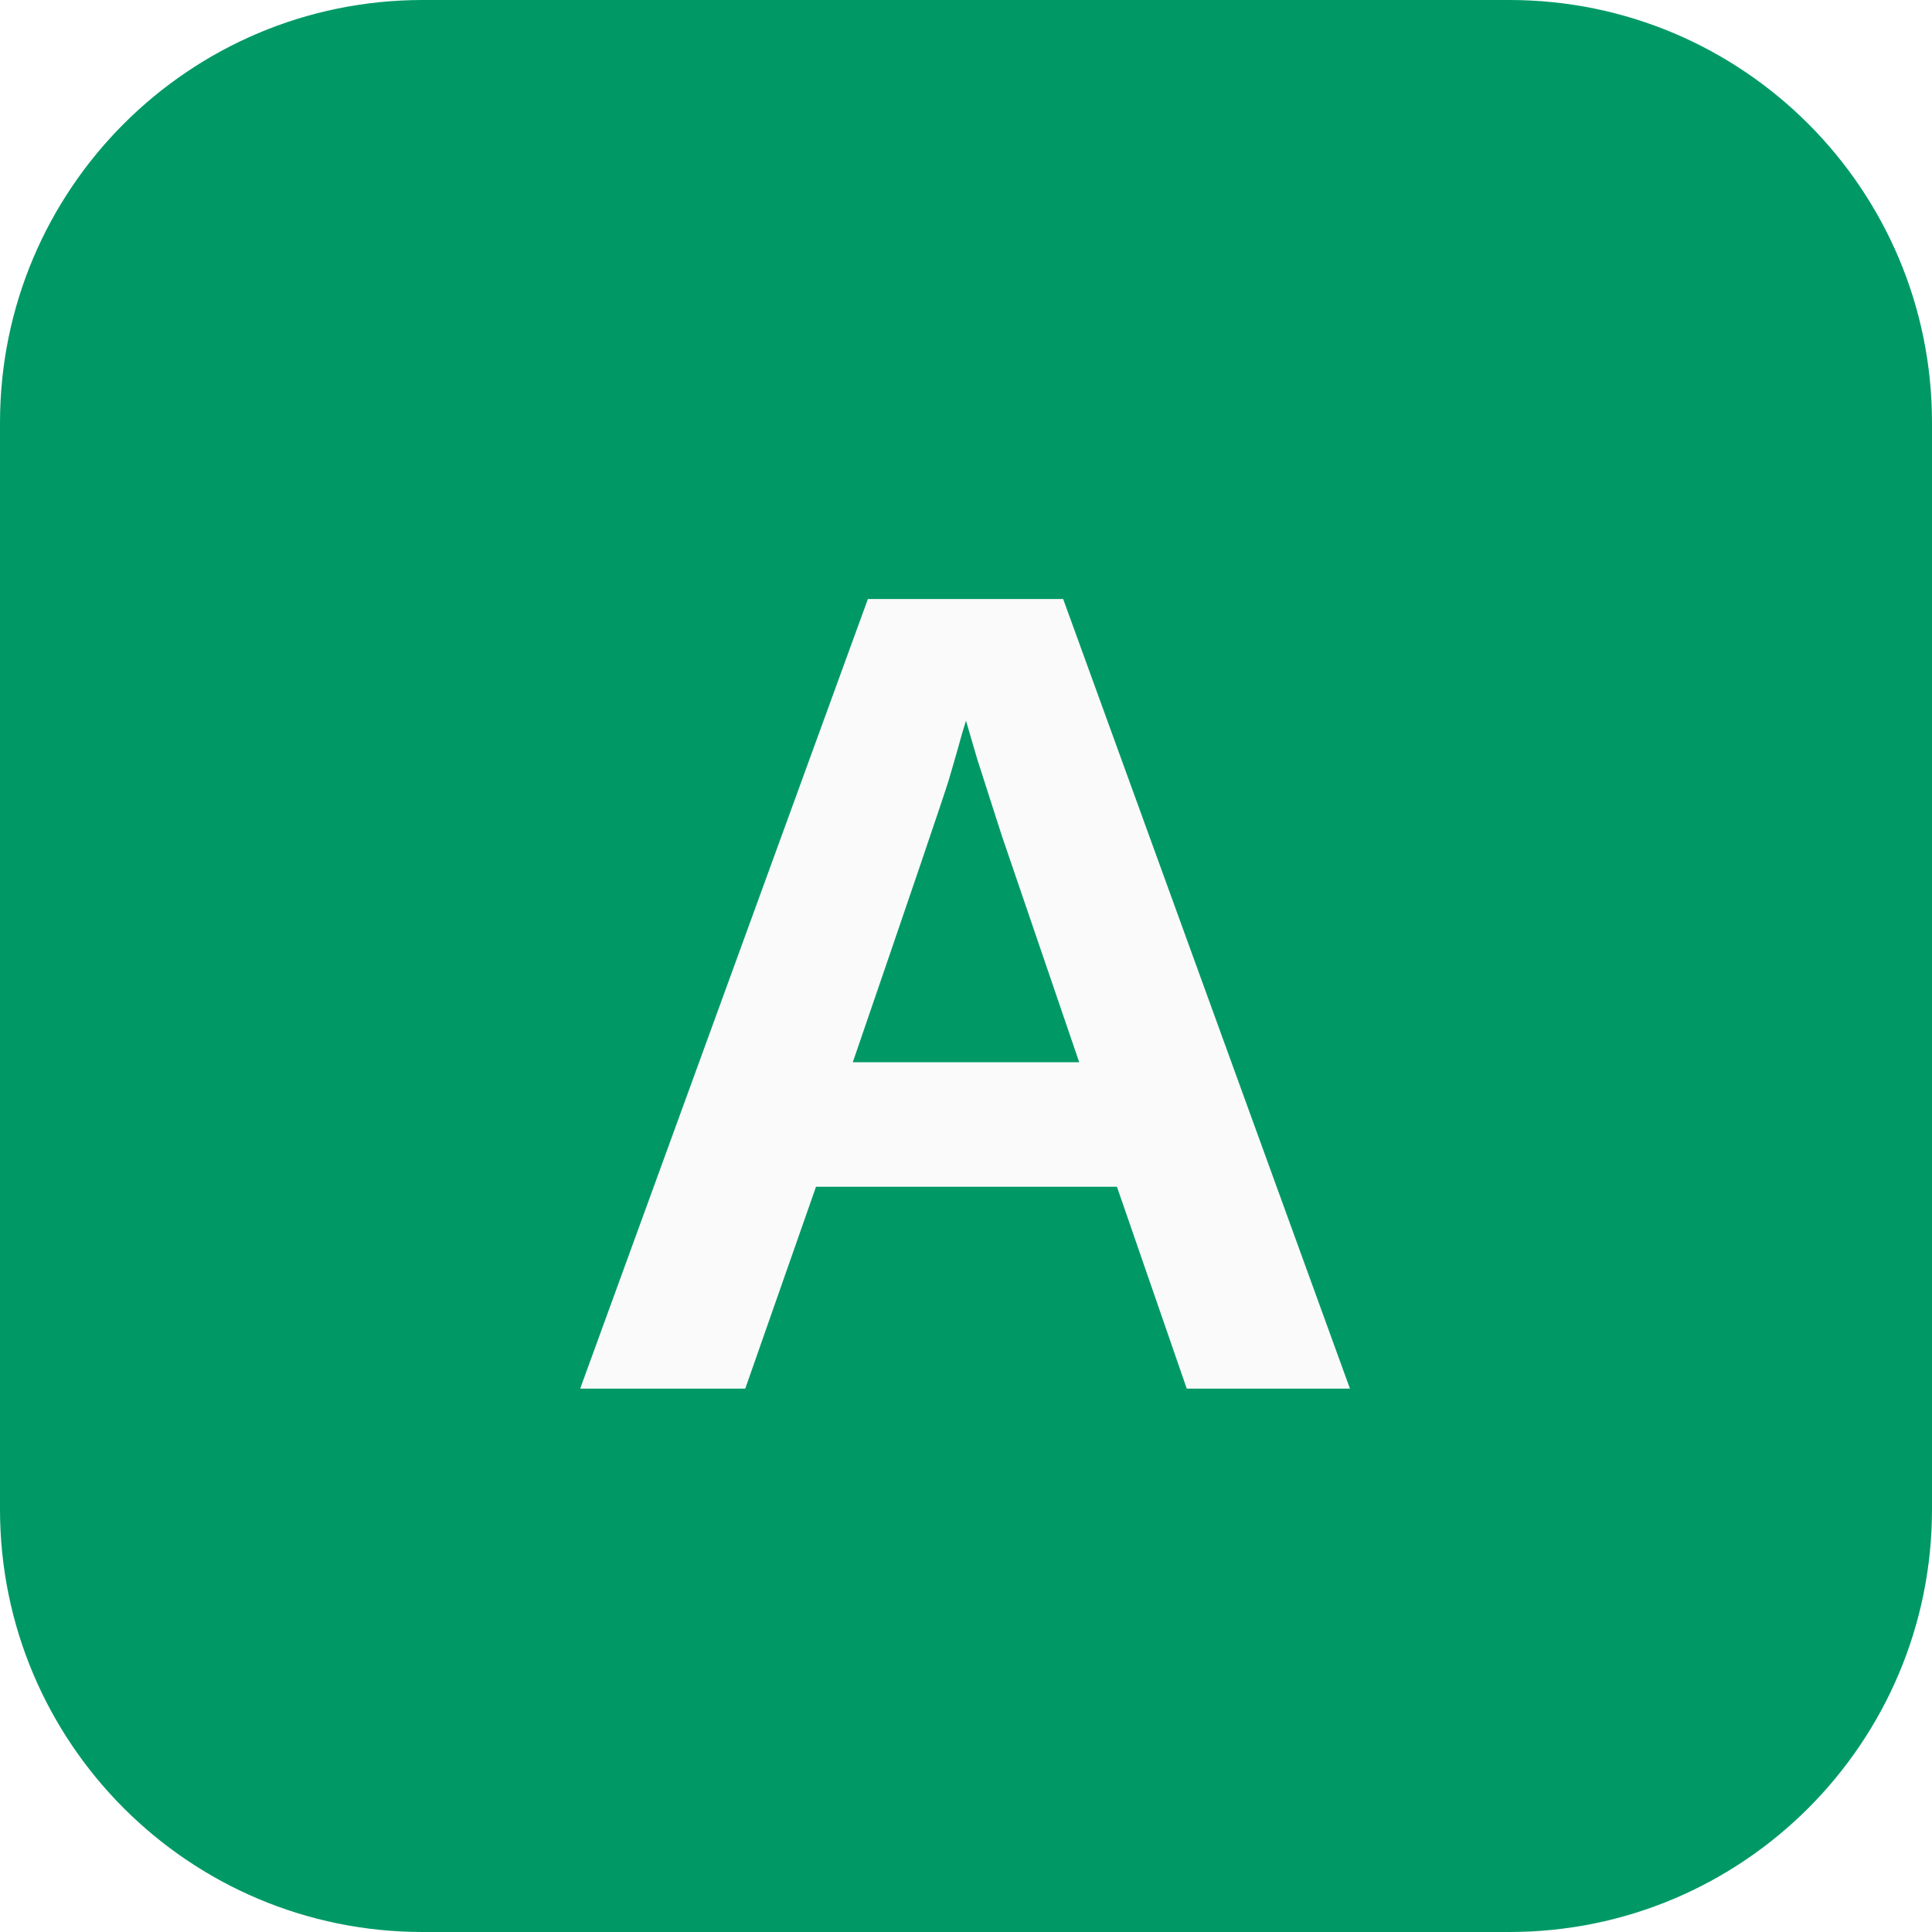
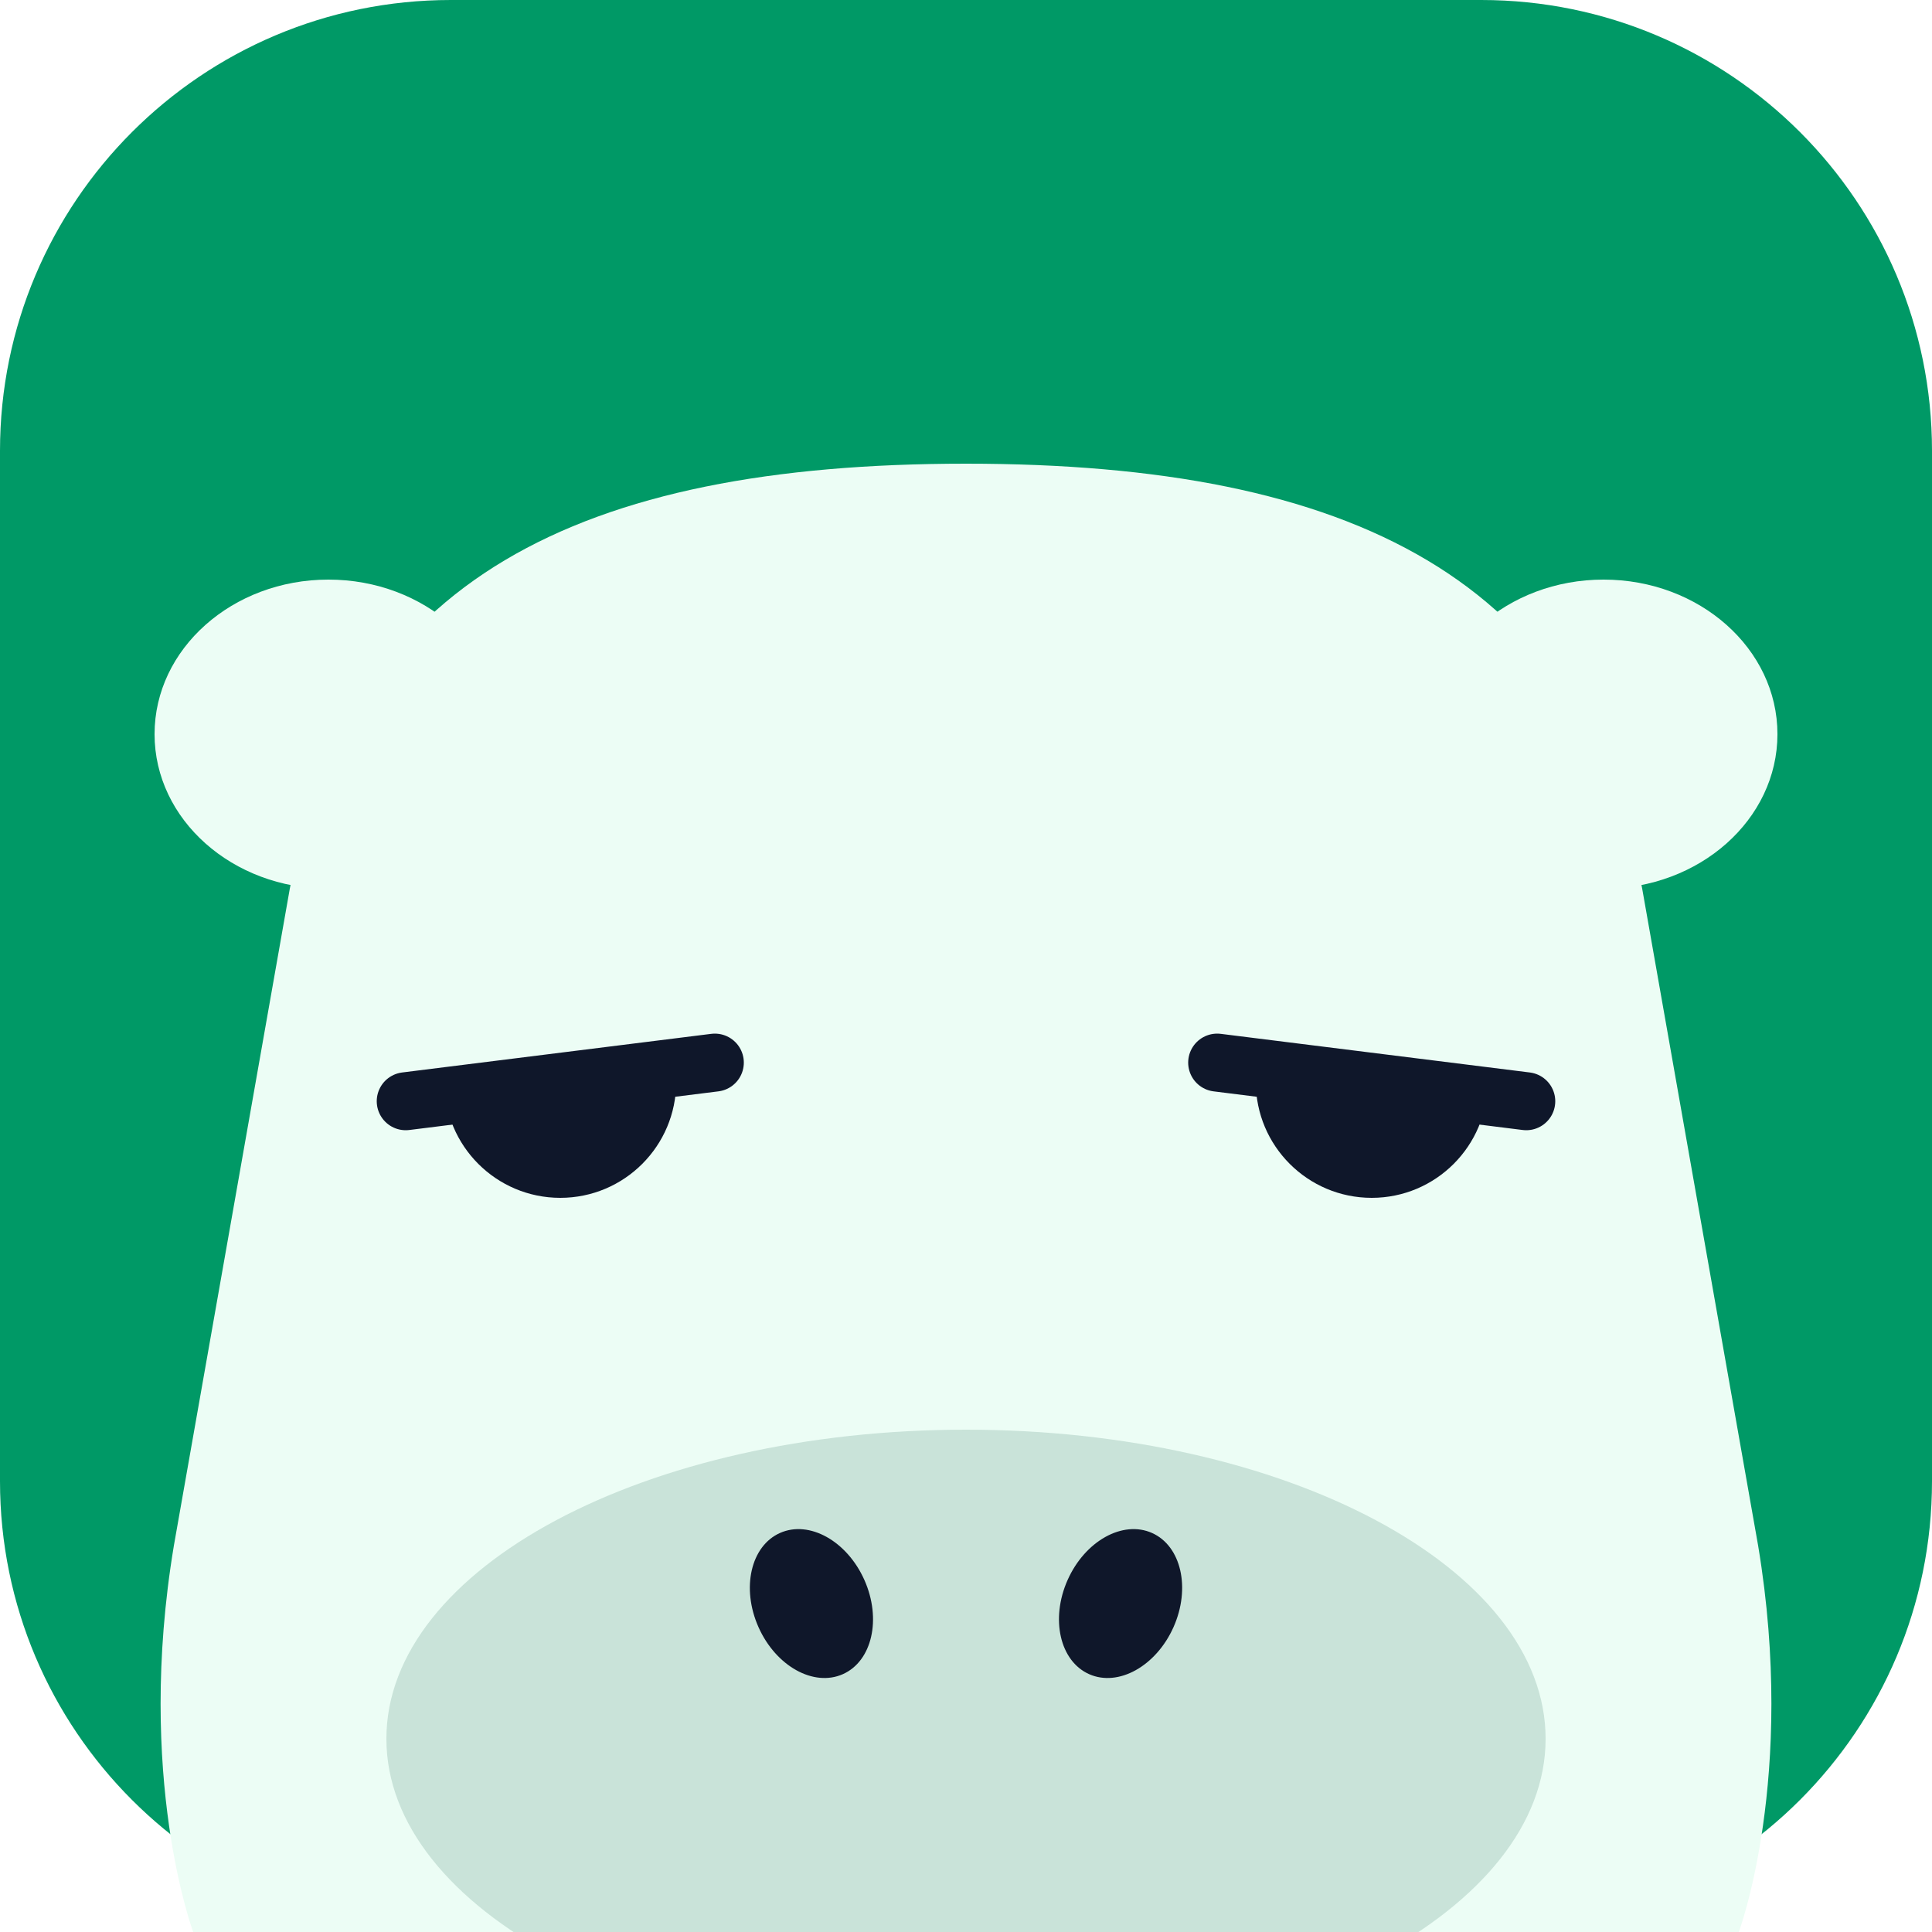
- <svg xmlns="http://www.w3.org/2000/svg" viewBox="0 0 32 32" width="32" height="32">
-   <rect width="32" height="32" rx="7" fill="#009966" />
-   <text x="16" y="23" text-anchor="middle" font-family="Arial, Helvetica, sans-serif" font-weight="700" font-size="19" fill="#fafafa">A</text>
+ <svg xmlns="http://www.w3.org/2000/svg" viewBox="0 0 120 120" width="32" height="32">
+   <rect width="120" height="120" rx="28" fill="#009966" />
+   <g transform="translate(60 120) scale(1.2) translate(-60 -120)">
+     <g fill="#ecfdf5">
+       <ellipse cx="27" cy="58" rx="9" ry="8" />
+       <ellipse cx="93" cy="58" rx="9" ry="8" />
+       <path d="M60 44 C80 44 92 50 95 66 L101 100 C103 112 100 120 100 120 L20 120 C20 120 17 112 19 100 L25 66 C28 50 40 44 60 44 Z" />
+     </g>
+     <ellipse cx="60" cy="110" rx="30" ry="16" fill="#004f3b" opacity="0.15" />
+     <g fill="#0f172a">
+       <path d="M33 76 A6 6 0 0 0 45 76 Z" />
+       <path d="M75 76 A6 6 0 0 0 87 76 Z" />
+       <ellipse cx="52" cy="103" rx="3" ry="4" transform="rotate(-24 52 103)" />
+       <ellipse cx="68" cy="103" rx="3" ry="4" transform="rotate(24 68 103)" />
+     </g>
+     <path d="M31 77 L47 75 M73 75 L89 77" fill="none" stroke="#0f172a" stroke-width="3" stroke-linecap="round" />
+   </g>
</svg>
